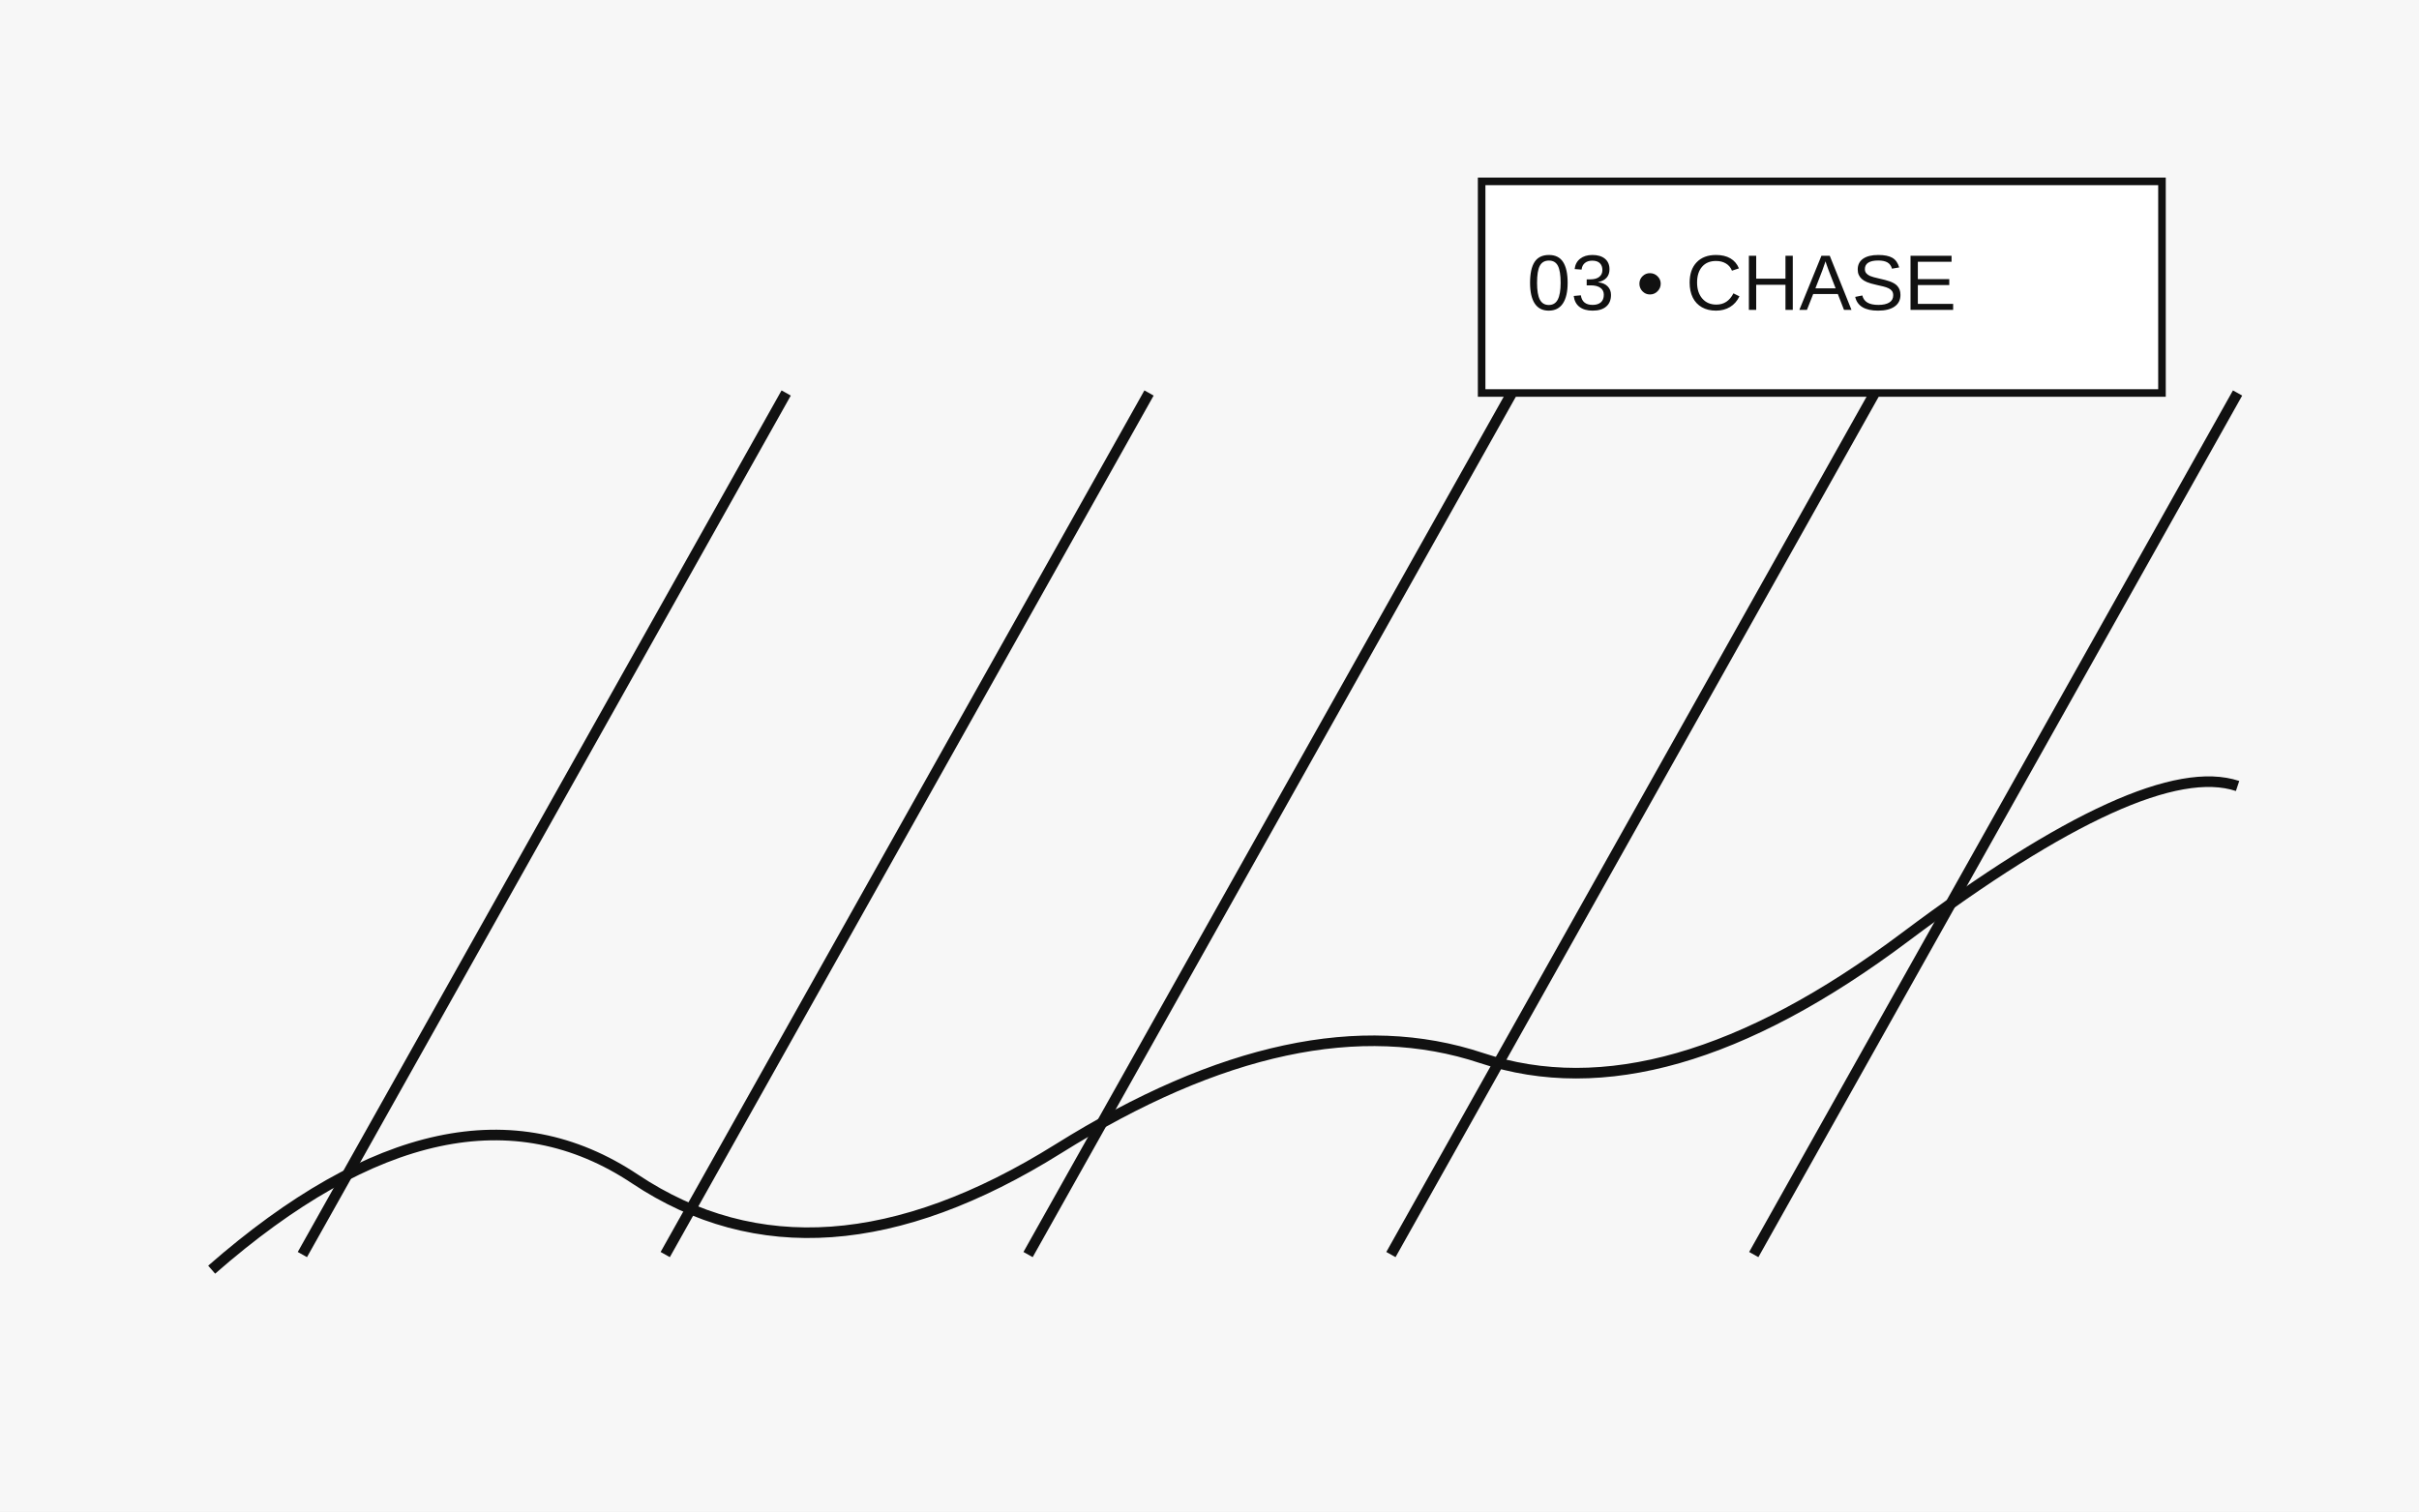
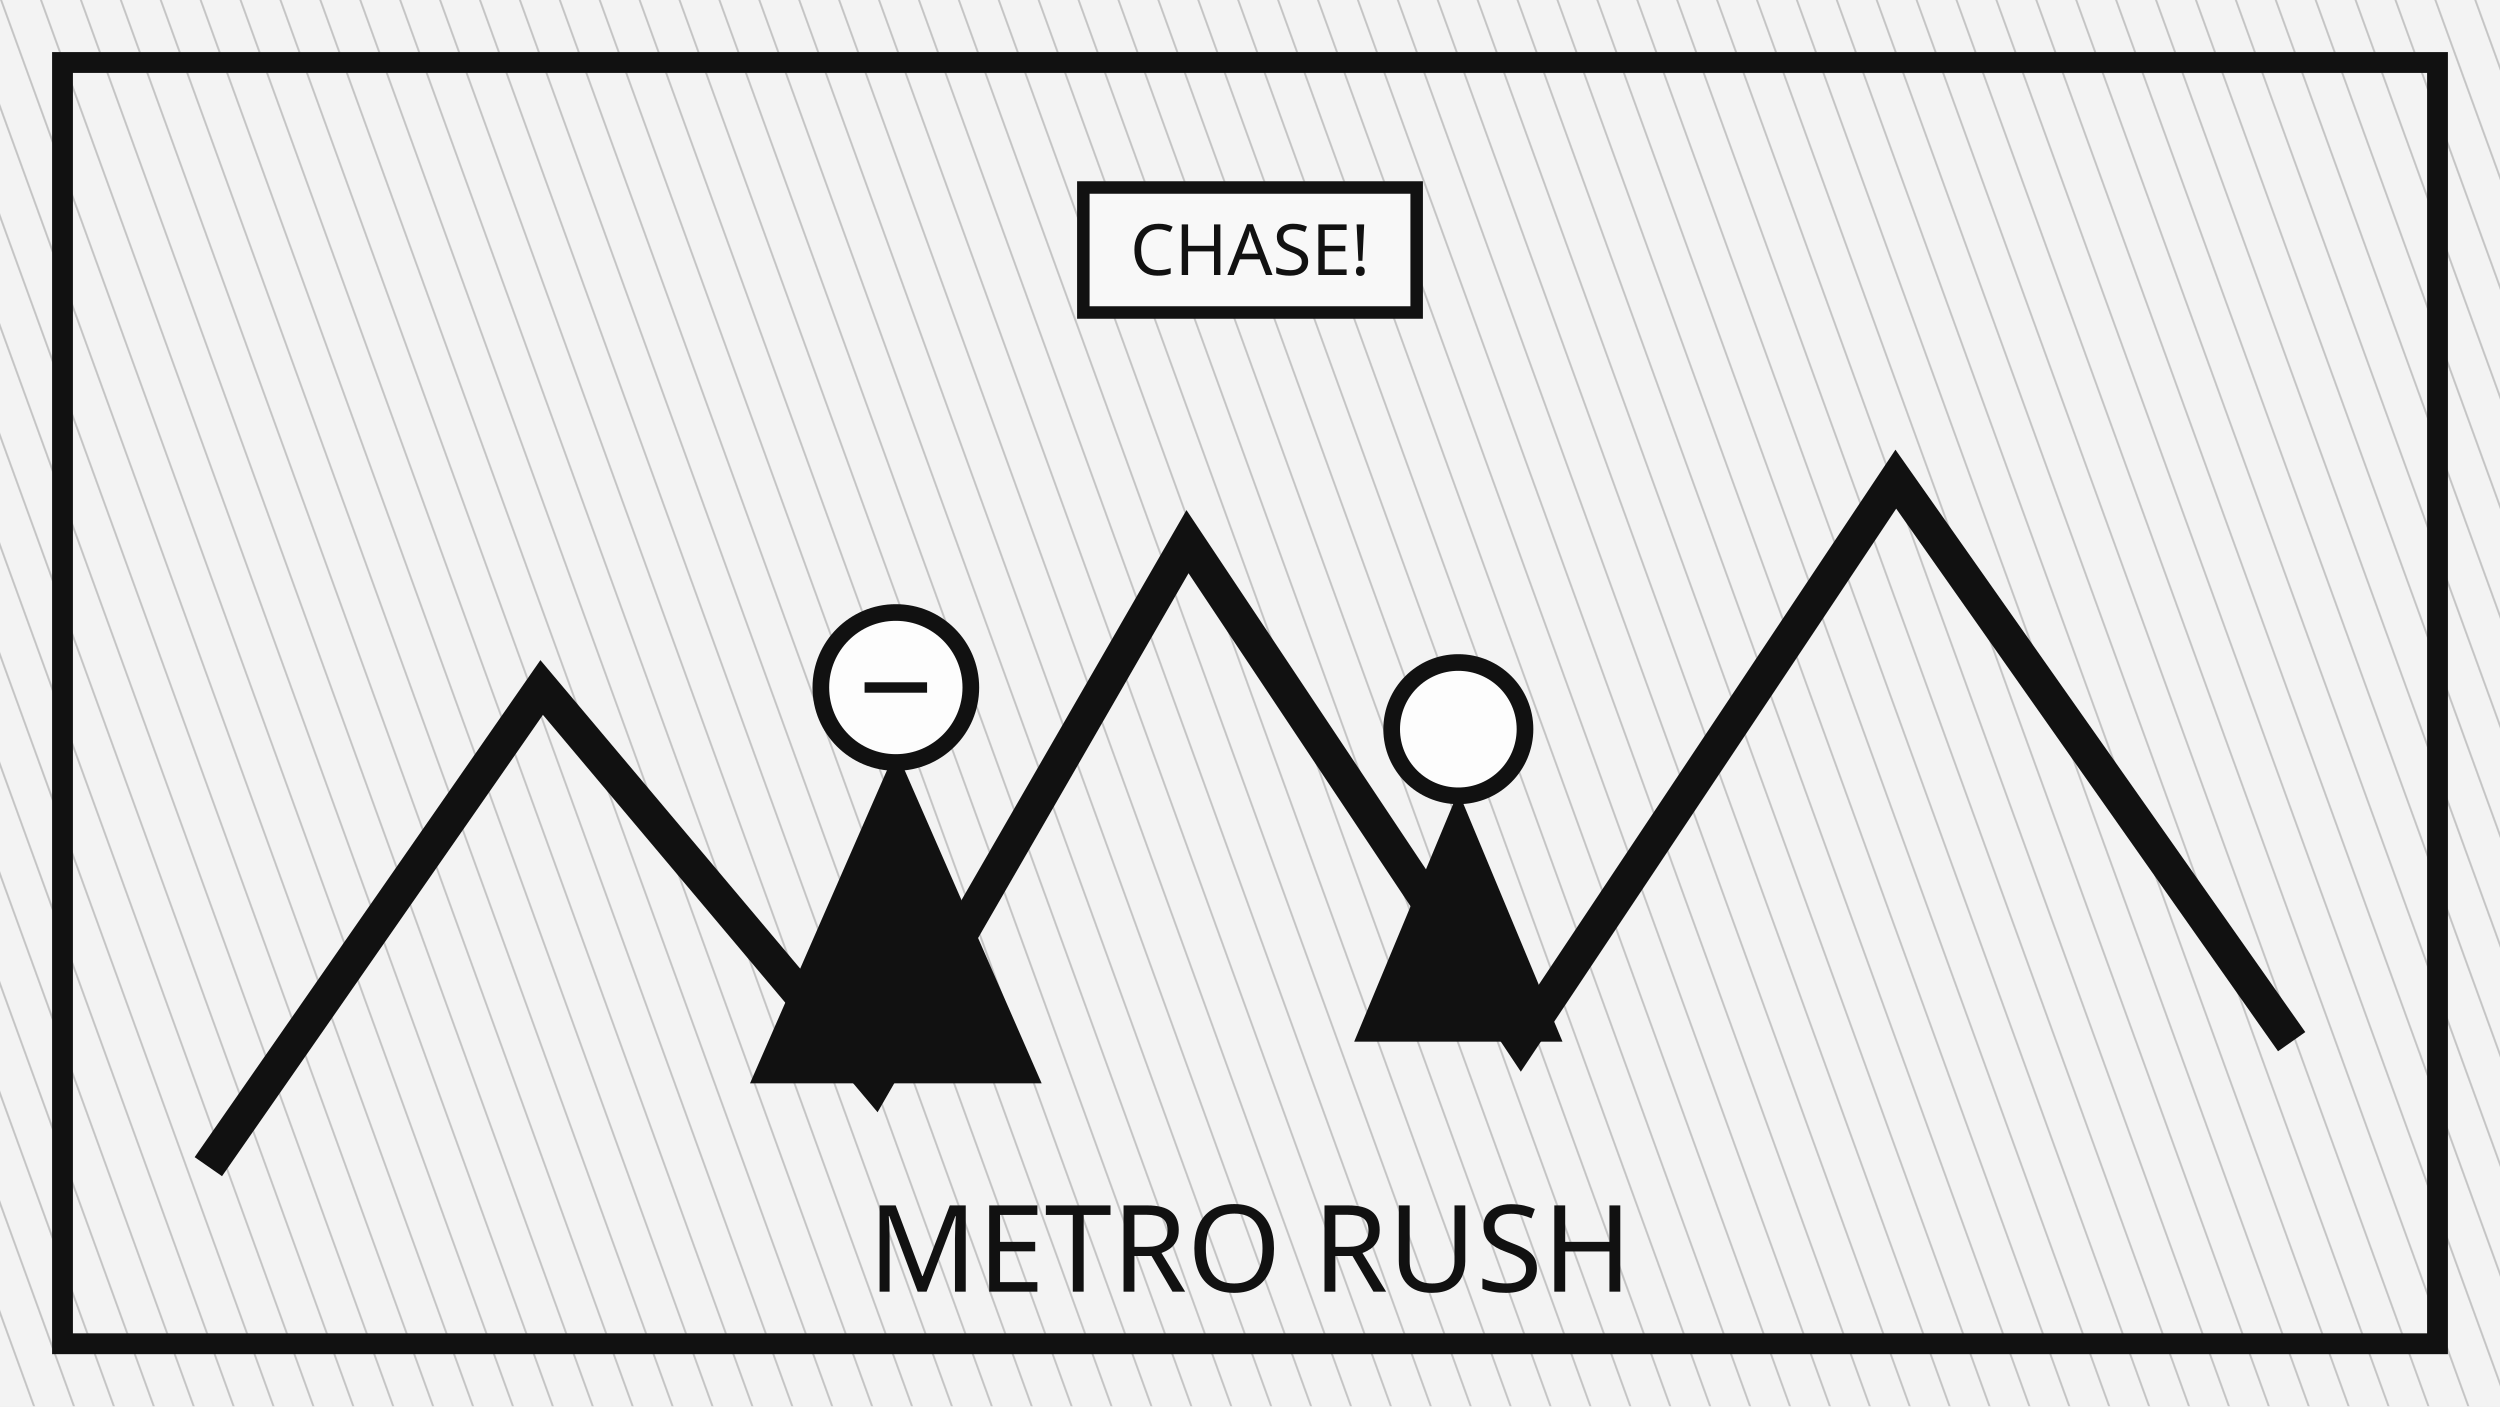
- <svg xmlns="http://www.w3.org/2000/svg" width="1600" height="1000" viewBox="0 0 1600 1000">
-   <rect width="1600" height="1000" fill="#f7f7f7" />
-   <g stroke="#111" stroke-width="7" fill="none">
-     <path d="M140 840 Q300 700 420 780 T700 760 T980 700 T1260 620 T1480 520" />
-     <path d="M200 830 L520 260" />
-     <path d="M440 830 L760 260" />
-     <path d="M680 830 L1000 260" />
-     <path d="M920 830 L1240 260" />
-     <path d="M1160 830 L1480 260" />
-   </g>
-   <rect x="980" y="120" width="450" height="140" fill="#fff" stroke="#111" stroke-width="5" />
-   <text x="1010" y="205" font-family="Arial" font-size="52" fill="#111">03 • CHASE</text>
+ <svg xmlns="http://www.w3.org/2000/svg" viewBox="0 0 1200 675">
+   <defs>
+     <pattern id="speed" width="18" height="18" patternUnits="userSpaceOnUse" patternTransform="rotate(-20)">
+       <line x1="0" y1="0" x2="0" y2="18" stroke="#202020" stroke-width="2" opacity="0.2" />
+     </pattern>
+   </defs>
+   <rect width="1200" height="675" fill="#f3f3f3" />
+   <rect width="1200" height="675" fill="url(#speed)" />
+   <rect x="30" y="30" width="1140" height="615" fill="none" stroke="#111" stroke-width="10" />
+   <path d="M100 560 L260 330 L420 520 L570 260 L730 500 L910 230 L1100 500" fill="none" stroke="#111" stroke-width="16" />
+   <path d="M360 520 L430 360 L500 520 Z" fill="#111" />
+   <circle cx="430" cy="330" r="36" fill="#fdfdfd" stroke="#111" stroke-width="8" />
+   <path d="M415 330 L445 330" stroke="#111" stroke-width="5" />
+   <path d="M650 500 L700 380 L750 500 Z" fill="#111" />
+   <circle cx="700" cy="350" r="32" fill="#fdfdfd" stroke="#111" stroke-width="8" />
+   <rect x="520" y="90" width="160" height="60" fill="#f8f8f8" stroke="#111" stroke-width="6" />
+   <text x="600" y="132" text-anchor="middle" font-family="Impact, sans-serif" font-size="34" fill="#111">CHASE!</text>
+   <text x="600" y="620" text-anchor="middle" font-family="Impact, sans-serif" font-size="58" fill="#111">METRO RUSH</text>
</svg>
